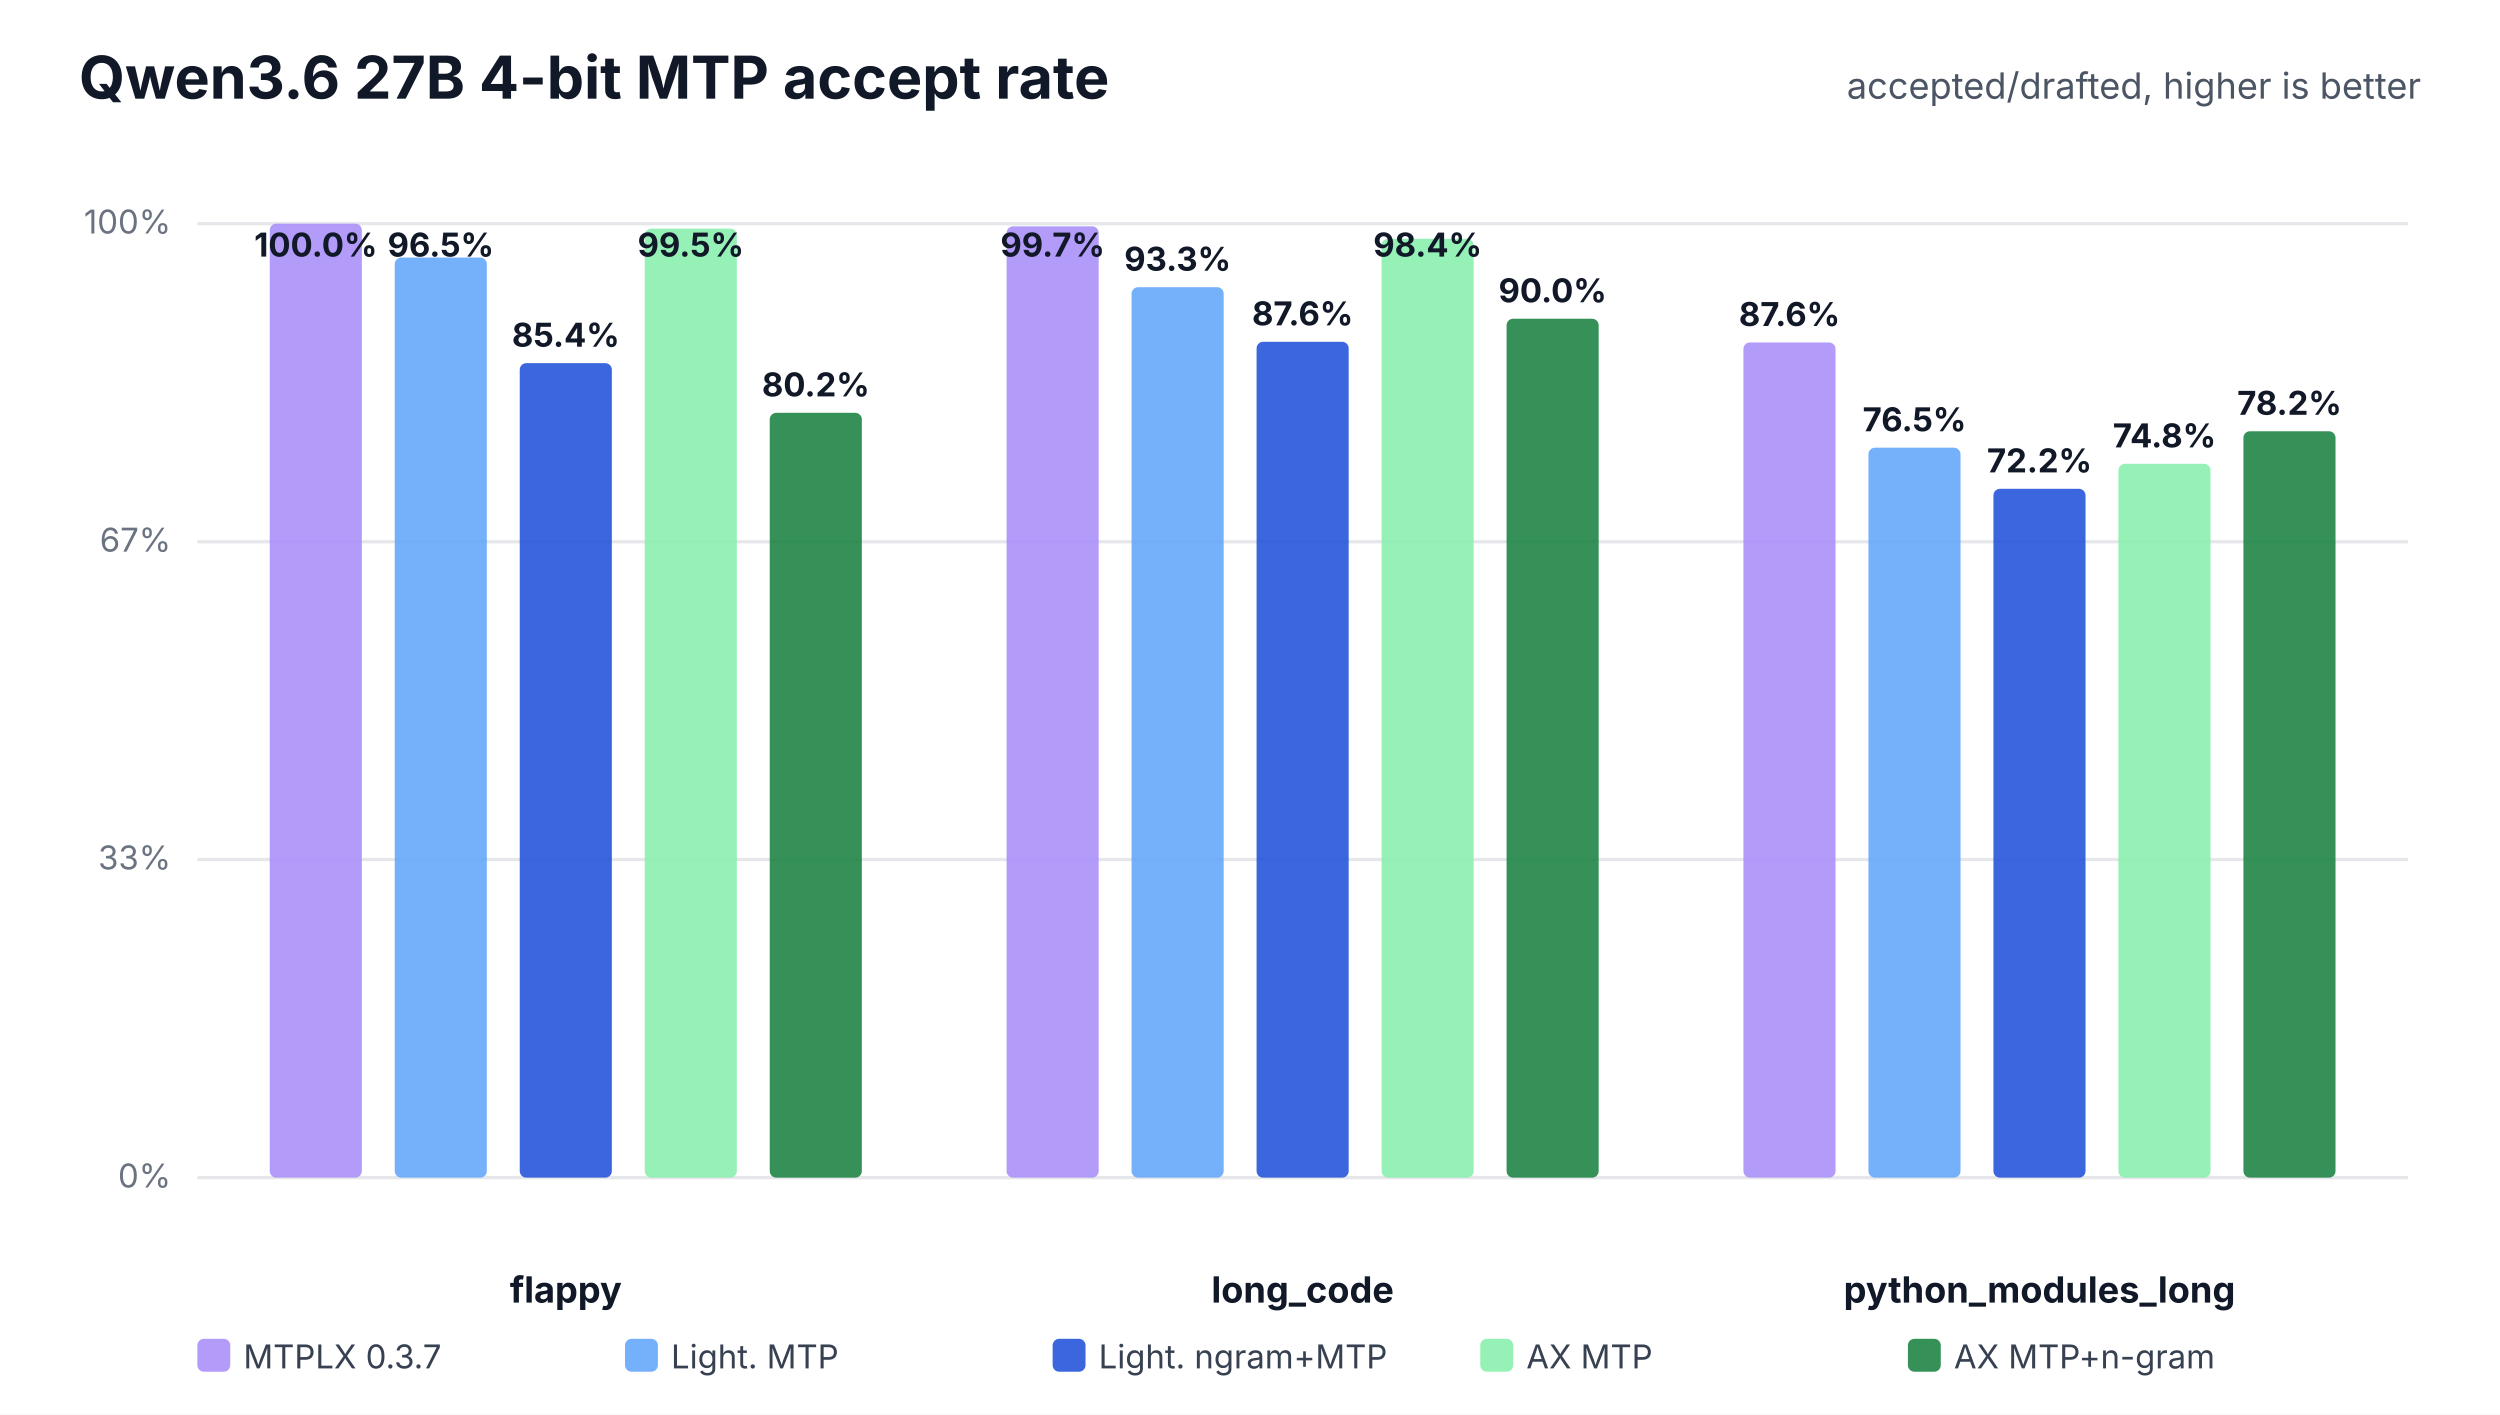
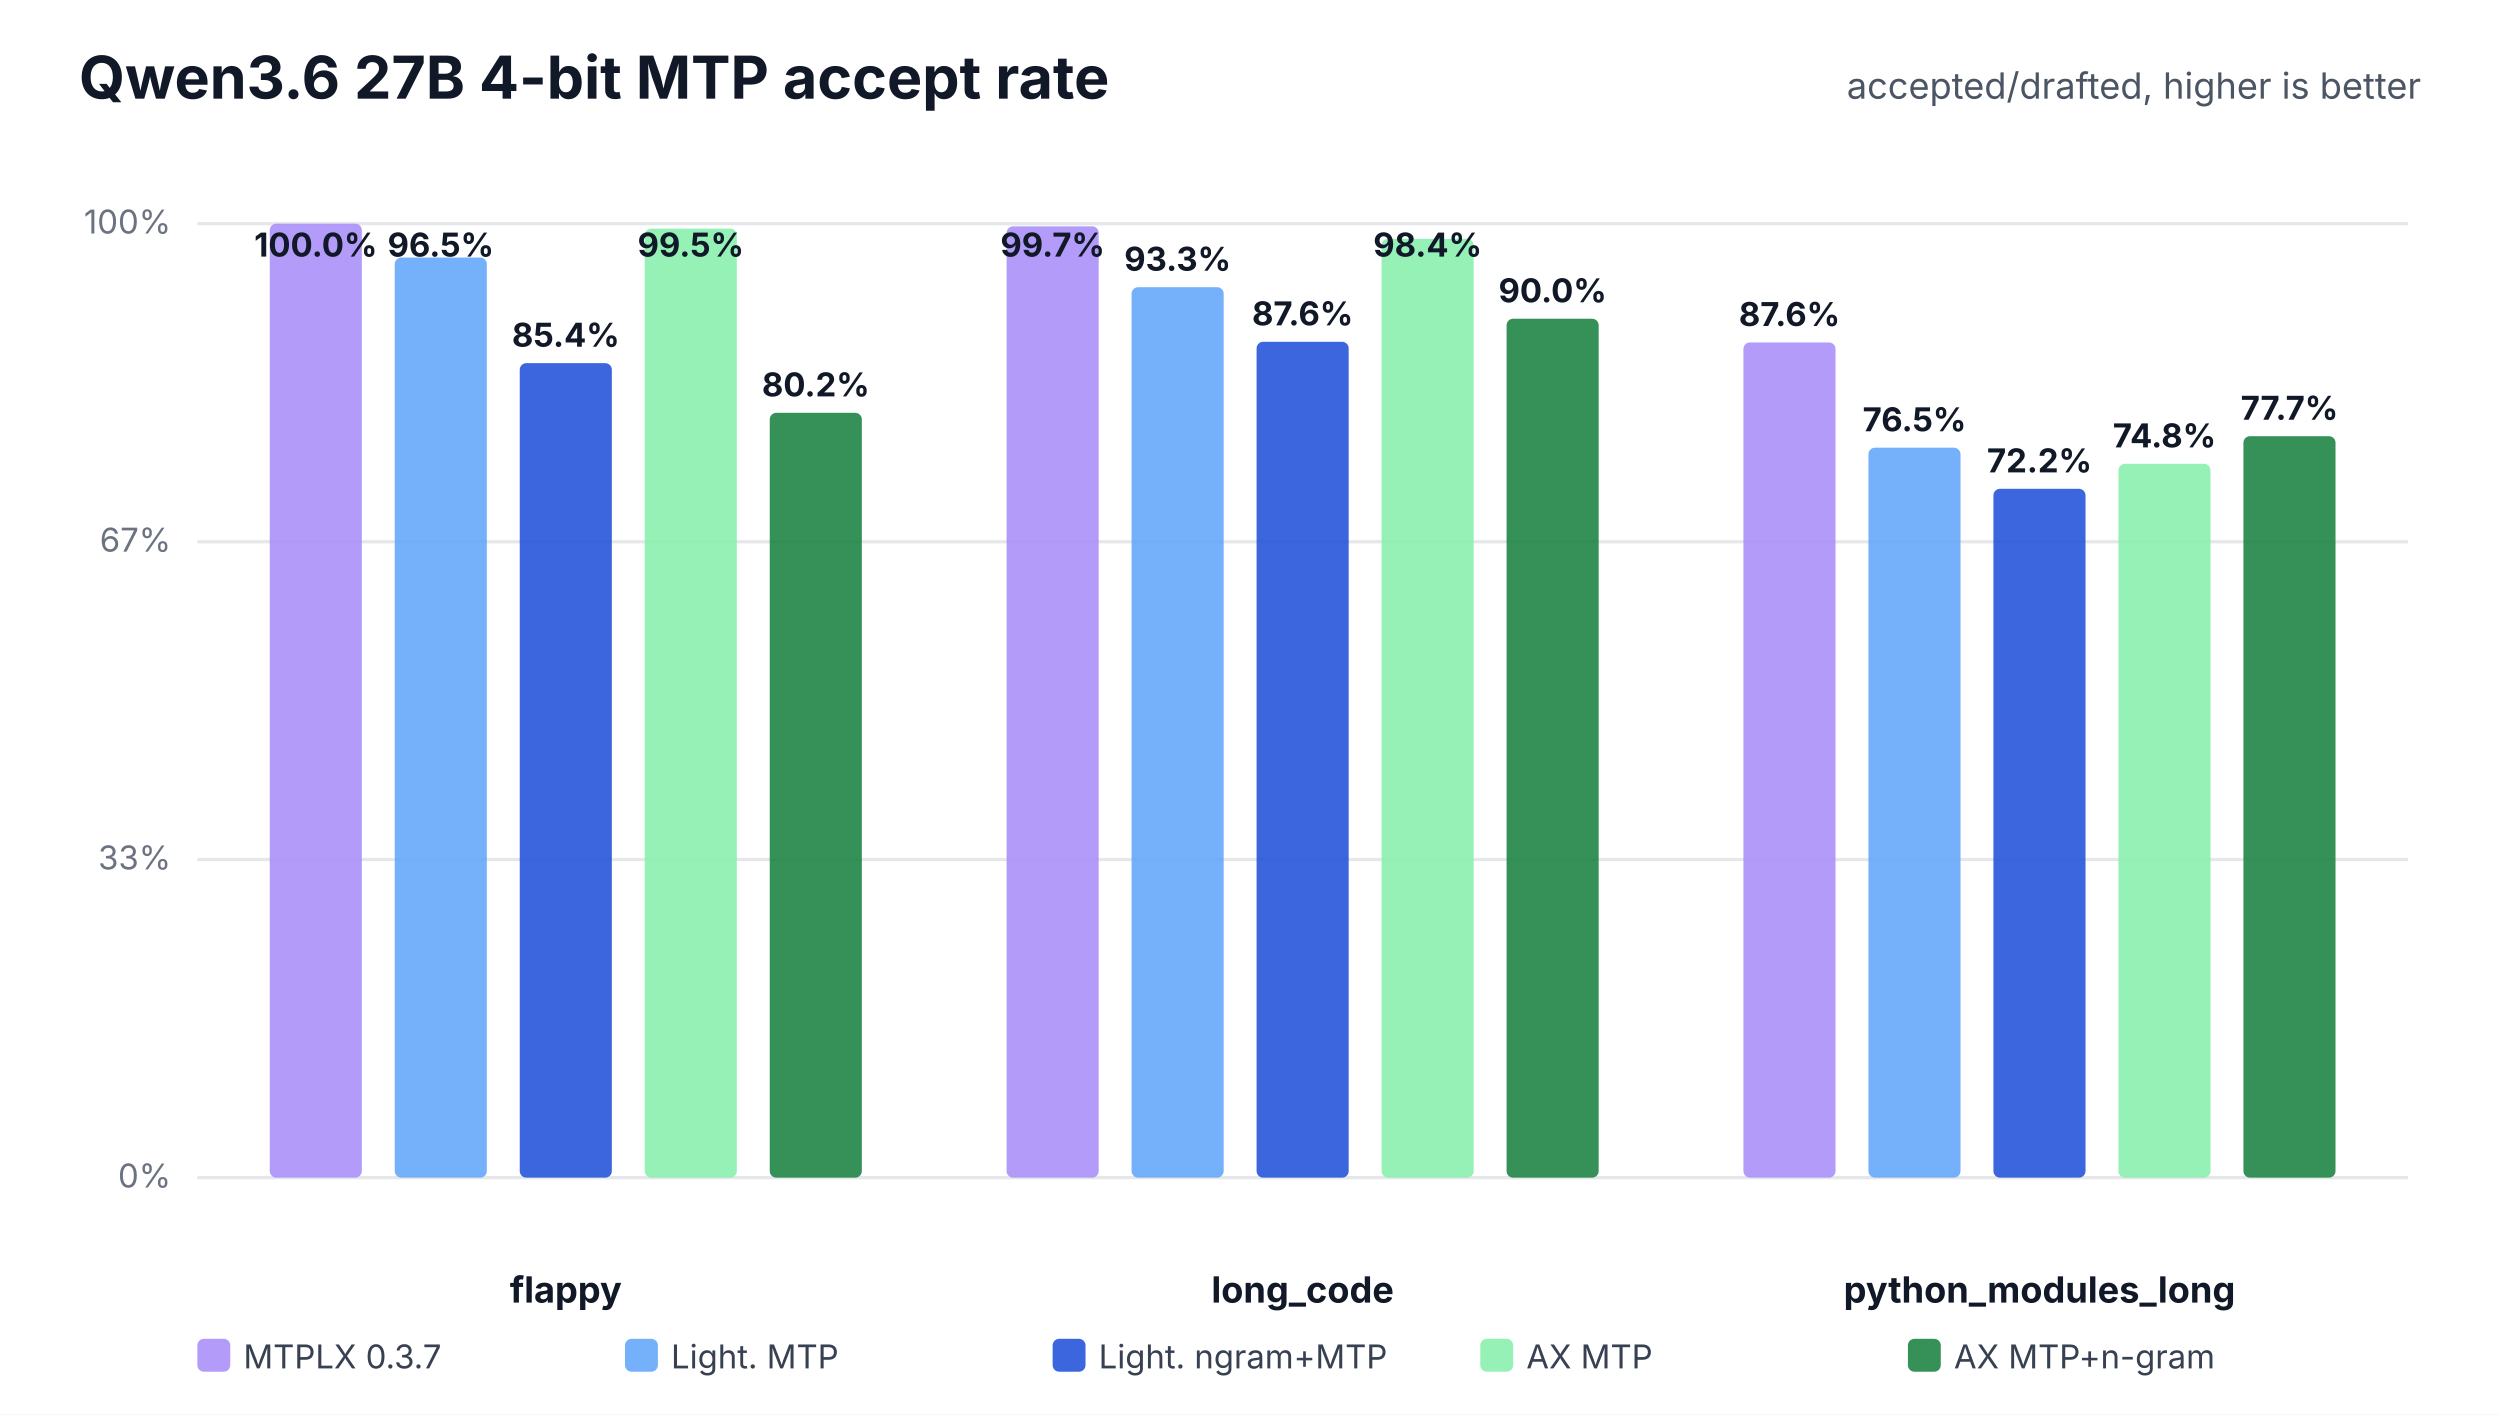
<svg xmlns="http://www.w3.org/2000/svg" width="760" height="430" viewBox="0 0 760 430" role="img">
  <rect width="100%" height="100%" fill="#ffffff" />
  <text x="24" y="30" font-family="Inter,Segoe UI,Arial,sans-serif" font-size="18" font-weight="700" fill="#111827">Qwen3.6 27B 4-bit MTP accept rate</text>
  <text x="736" y="30" text-anchor="end" font-family="Inter,Segoe UI,Arial,sans-serif" font-size="11" fill="#4b5563">accepted/drafted, higher is better</text>
  <line x1="60" y1="358.0" x2="732" y2="358.0" stroke="#e5e7eb" stroke-width="1" />
  <text x="52" y="361.0" text-anchor="end" font-family="Inter,Segoe UI,Arial,sans-serif" font-size="10" fill="#6b7280">0%</text>
  <line x1="60" y1="261.3" x2="732" y2="261.3" stroke="#e5e7eb" stroke-width="1" />
  <text x="52" y="264.3" text-anchor="end" font-family="Inter,Segoe UI,Arial,sans-serif" font-size="10" fill="#6b7280">33%</text>
  <line x1="60" y1="164.7" x2="732" y2="164.7" stroke="#e5e7eb" stroke-width="1" />
  <text x="52" y="167.7" text-anchor="end" font-family="Inter,Segoe UI,Arial,sans-serif" font-size="10" fill="#6b7280">67%</text>
  <line x1="60" y1="68.0" x2="732" y2="68.0" stroke="#e5e7eb" stroke-width="1" />
  <text x="52" y="71.0" text-anchor="end" font-family="Inter,Segoe UI,Arial,sans-serif" font-size="10" fill="#6b7280">100%</text>
  <text x="172.0" y="396" text-anchor="middle" font-family="Inter,Segoe UI,Arial,sans-serif" font-size="11" font-weight="700" fill="#111827">flappy</text>
  <rect x="82.0" y="68.0" width="28.0" height="290.0" rx="2" fill="#a78bfa" fill-opacity="0.86" />
  <text x="96.0" y="78.0" text-anchor="middle" font-family="Inter,Segoe UI,Arial,sans-serif" font-size="10" font-weight="700" fill="#111827">100.0%</text>
  <rect x="120.0" y="78.3" width="28.0" height="279.7" rx="2" fill="#60a5fa" fill-opacity="0.86" />
  <text x="134.0" y="78.0" text-anchor="middle" font-family="Inter,Segoe UI,Arial,sans-serif" font-size="10" font-weight="700" fill="#111827">96.5%</text>
  <rect x="158.0" y="110.4" width="28.0" height="247.6" rx="2" fill="#1d4ed8" fill-opacity="0.86" />
  <text x="172.0" y="105.4" text-anchor="middle" font-family="Inter,Segoe UI,Arial,sans-serif" font-size="10" font-weight="700" fill="#111827">85.4%</text>
  <rect x="196.0" y="69.5" width="28.0" height="288.5" rx="2" fill="#86efac" fill-opacity="0.86" />
  <text x="210.0" y="78.0" text-anchor="middle" font-family="Inter,Segoe UI,Arial,sans-serif" font-size="10" font-weight="700" fill="#111827">99.5%</text>
  <rect x="234.0" y="125.5" width="28.0" height="232.5" rx="2" fill="#15803d" fill-opacity="0.86" />
  <text x="248.0" y="120.5" text-anchor="middle" font-family="Inter,Segoe UI,Arial,sans-serif" font-size="10" font-weight="700" fill="#111827">80.2%</text>
  <text x="396.0" y="396" text-anchor="middle" font-family="Inter,Segoe UI,Arial,sans-serif" font-size="11" font-weight="700" fill="#111827">long_code</text>
  <rect x="306.0" y="68.8" width="28.0" height="289.2" rx="2" fill="#a78bfa" fill-opacity="0.86" />
  <text x="320.0" y="78.0" text-anchor="middle" font-family="Inter,Segoe UI,Arial,sans-serif" font-size="10" font-weight="700" fill="#111827">99.7%</text>
  <rect x="344.0" y="87.3" width="28.0" height="270.7" rx="2" fill="#60a5fa" fill-opacity="0.86" />
  <text x="358.0" y="82.3" text-anchor="middle" font-family="Inter,Segoe UI,Arial,sans-serif" font-size="10" font-weight="700" fill="#111827">93.3%</text>
  <rect x="382.0" y="103.9" width="28.0" height="254.1" rx="2" fill="#1d4ed8" fill-opacity="0.86" />
  <text x="396.0" y="98.9" text-anchor="middle" font-family="Inter,Segoe UI,Arial,sans-serif" font-size="10" font-weight="700" fill="#111827">87.6%</text>
  <rect x="420.0" y="72.6" width="28.0" height="285.4" rx="2" fill="#86efac" fill-opacity="0.86" />
  <text x="434.0" y="78.0" text-anchor="middle" font-family="Inter,Segoe UI,Arial,sans-serif" font-size="10" font-weight="700" fill="#111827">98.4%</text>
  <rect x="458.0" y="96.9" width="28.0" height="261.1" rx="2" fill="#15803d" fill-opacity="0.86" />
  <text x="472.0" y="91.9" text-anchor="middle" font-family="Inter,Segoe UI,Arial,sans-serif" font-size="10" font-weight="700" fill="#111827">90.0%</text>
  <text x="620.0" y="396" text-anchor="middle" font-family="Inter,Segoe UI,Arial,sans-serif" font-size="11" font-weight="700" fill="#111827">python_modules_long</text>
  <rect x="530.0" y="104.1" width="28.0" height="253.9" rx="2" fill="#a78bfa" fill-opacity="0.86" />
  <text x="544.0" y="99.1" text-anchor="middle" font-family="Inter,Segoe UI,Arial,sans-serif" font-size="10" font-weight="700" fill="#111827">87.6%</text>
  <rect x="568.0" y="136.1" width="28.0" height="221.9" rx="2" fill="#60a5fa" fill-opacity="0.86" />
  <text x="582.0" y="131.1" text-anchor="middle" font-family="Inter,Segoe UI,Arial,sans-serif" font-size="10" font-weight="700" fill="#111827">76.5%</text>
  <rect x="606.0" y="148.6" width="28.0" height="209.4" rx="2" fill="#1d4ed8" fill-opacity="0.86" />
  <text x="620.0" y="143.6" text-anchor="middle" font-family="Inter,Segoe UI,Arial,sans-serif" font-size="10" font-weight="700" fill="#111827">72.2%</text>
  <rect x="644.0" y="141.0" width="28.0" height="217.0" rx="2" fill="#86efac" fill-opacity="0.86" />
  <text x="658.0" y="136.0" text-anchor="middle" font-family="Inter,Segoe UI,Arial,sans-serif" font-size="10" font-weight="700" fill="#111827">74.8%</text>
-   <rect x="682.0" y="131.1" width="28.0" height="226.9" rx="2" fill="#15803d" fill-opacity="0.86" />
-   <text x="696.0" y="126.1" text-anchor="middle" font-family="Inter,Segoe UI,Arial,sans-serif" font-size="10" font-weight="700" fill="#111827">78.2%</text>
+   <rect x="682.0" y="132.6" width="28.0" height="225.4" rx="2" fill="#15803d" fill-opacity="0.86" />
+   <text x="696.0" y="127.6" text-anchor="middle" font-family="Inter,Segoe UI,Arial,sans-serif" font-size="10" font-weight="700" fill="#111827">77.7%</text>
  <rect x="60" y="407" width="10" height="10" rx="2" fill="#a78bfa" fill-opacity="0.86" />
  <text x="74" y="416" font-family="Inter,Segoe UI,Arial,sans-serif" font-size="10" fill="#374151">MTPLX 0.3.7</text>
  <rect x="190" y="407" width="10" height="10" rx="2" fill="#60a5fa" fill-opacity="0.86" />
  <text x="204" y="416" font-family="Inter,Segoe UI,Arial,sans-serif" font-size="10" fill="#374151">Light. MTP</text>
  <rect x="320" y="407" width="10" height="10" rx="2" fill="#1d4ed8" fill-opacity="0.86" />
  <text x="334" y="416" font-family="Inter,Segoe UI,Arial,sans-serif" font-size="10" fill="#374151">Light. ngram+MTP</text>
  <rect x="450" y="407" width="10" height="10" rx="2" fill="#86efac" fill-opacity="0.86" />
  <text x="464" y="416" font-family="Inter,Segoe UI,Arial,sans-serif" font-size="10" fill="#374151">AX MTP</text>
  <rect x="580" y="407" width="10" height="10" rx="2" fill="#15803d" fill-opacity="0.86" />
  <text x="594" y="416" font-family="Inter,Segoe UI,Arial,sans-serif" font-size="10" fill="#374151">AX MTP+n-gram</text>
</svg>
